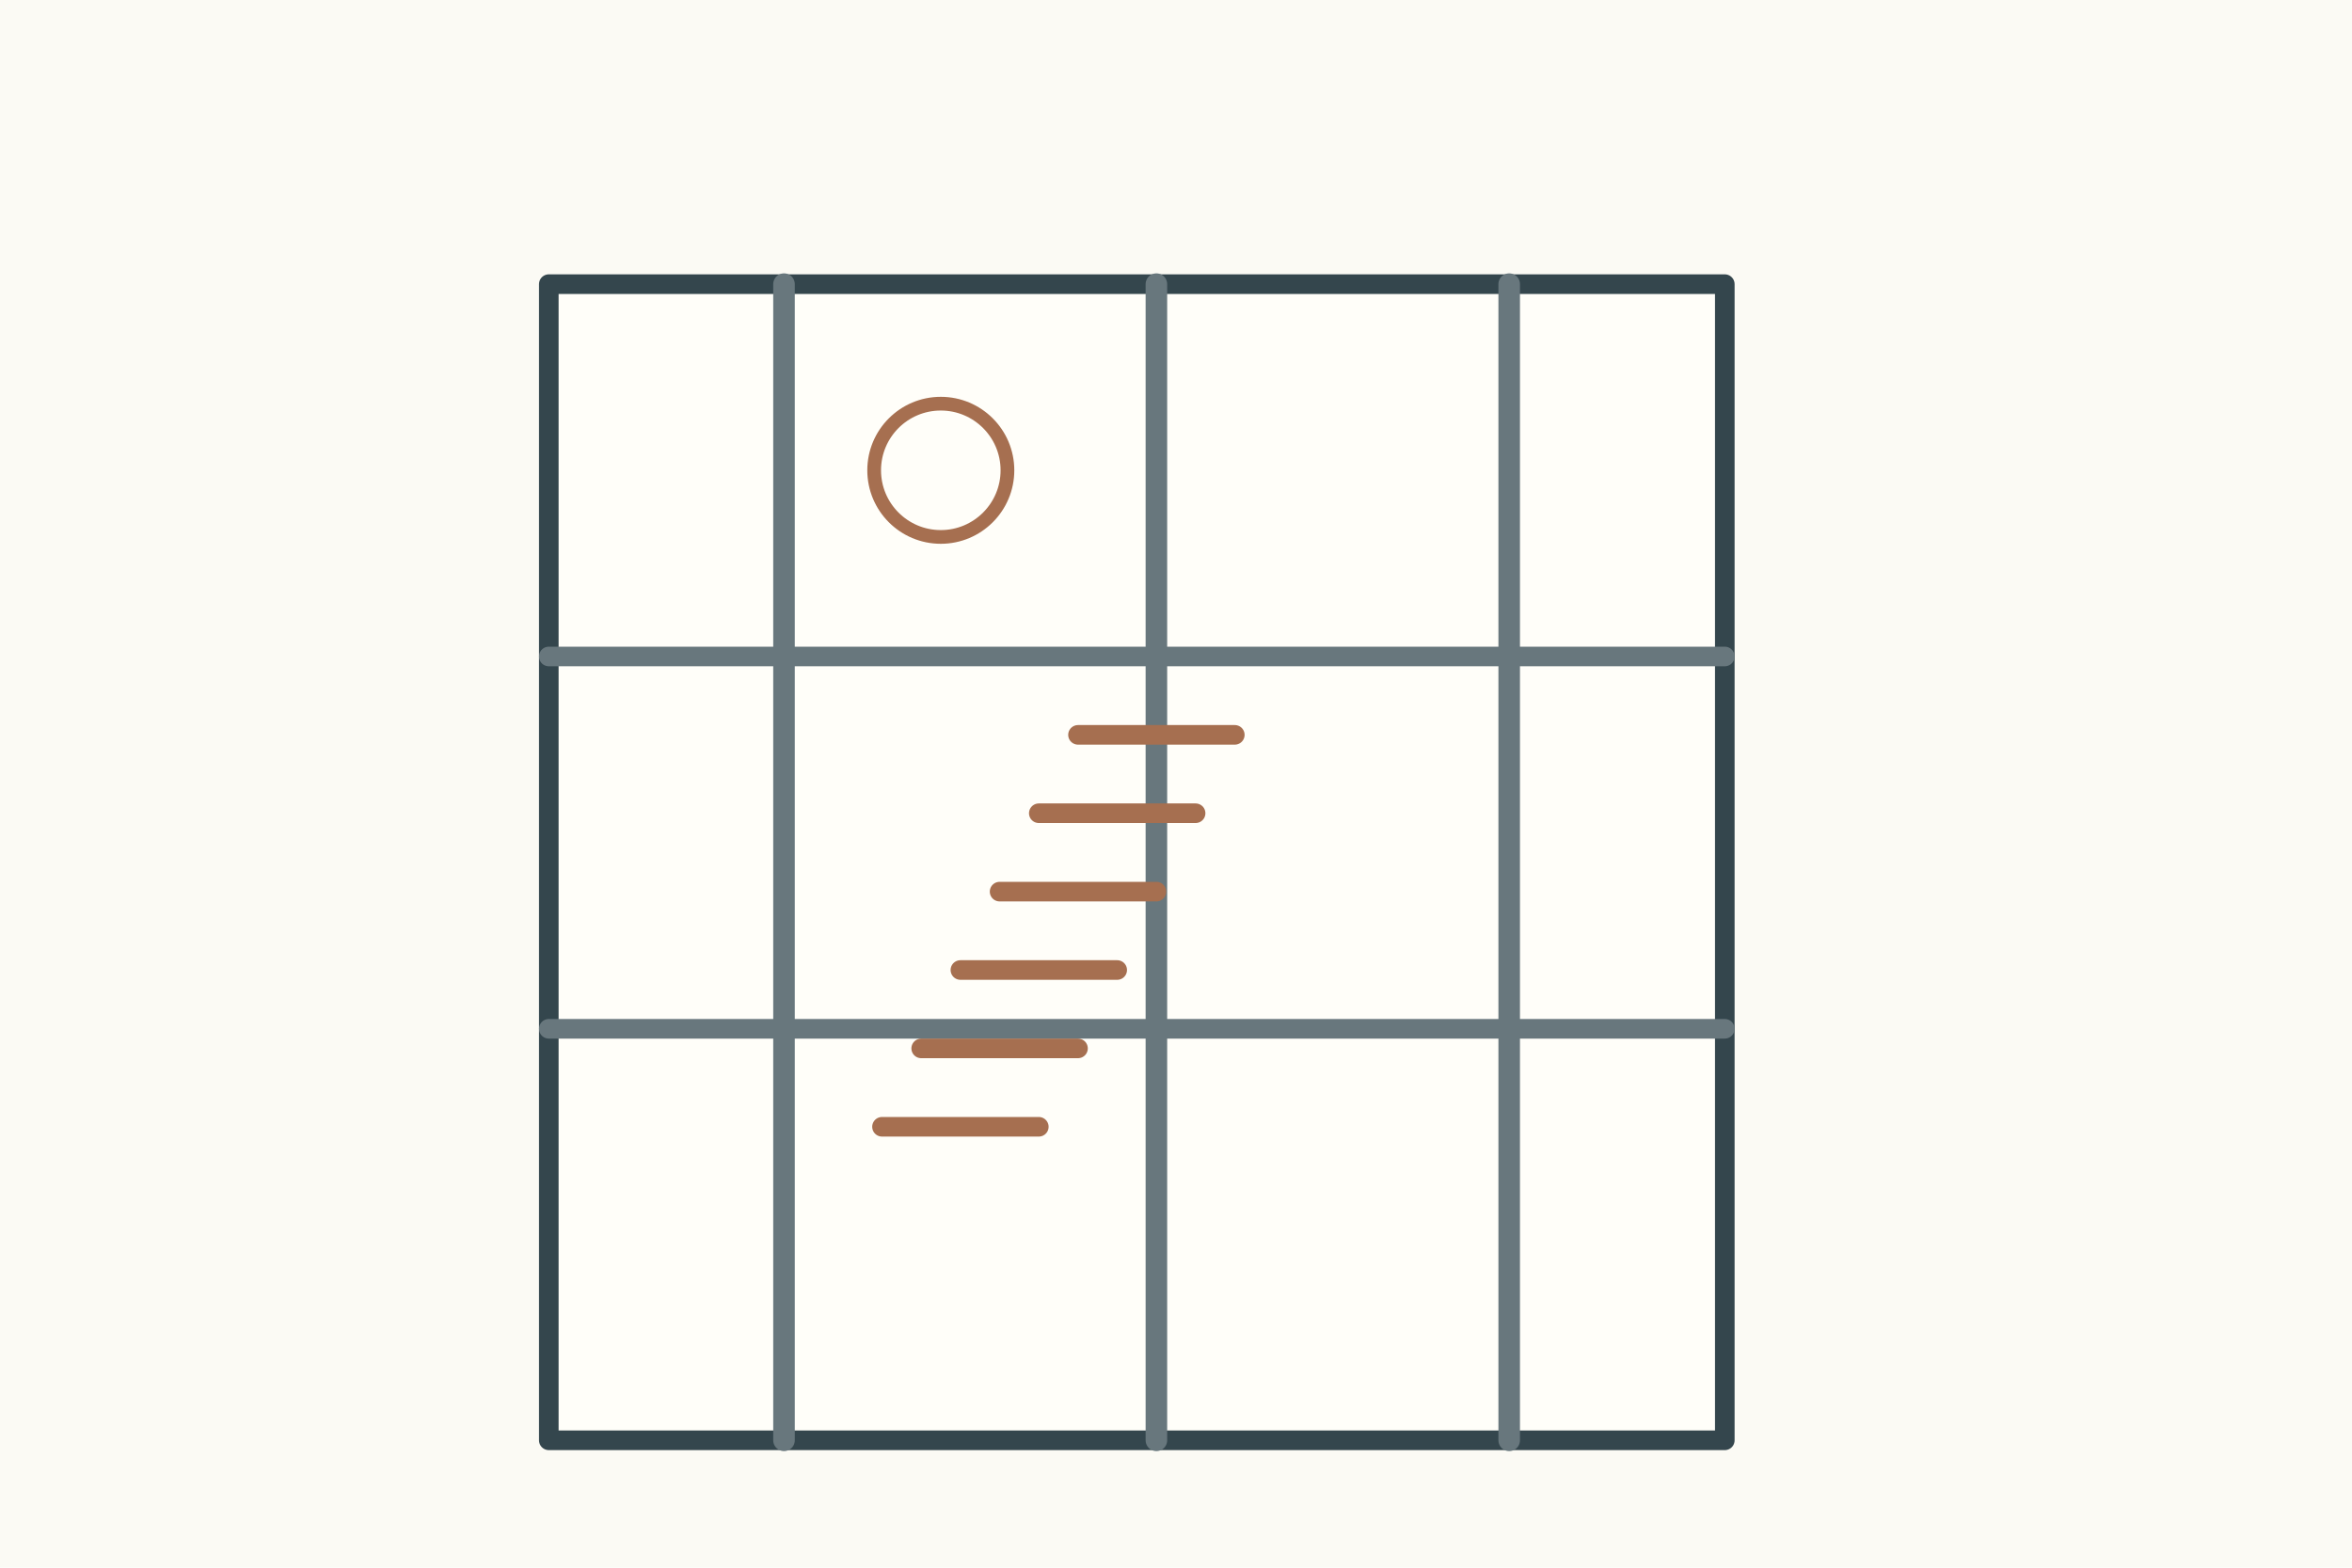
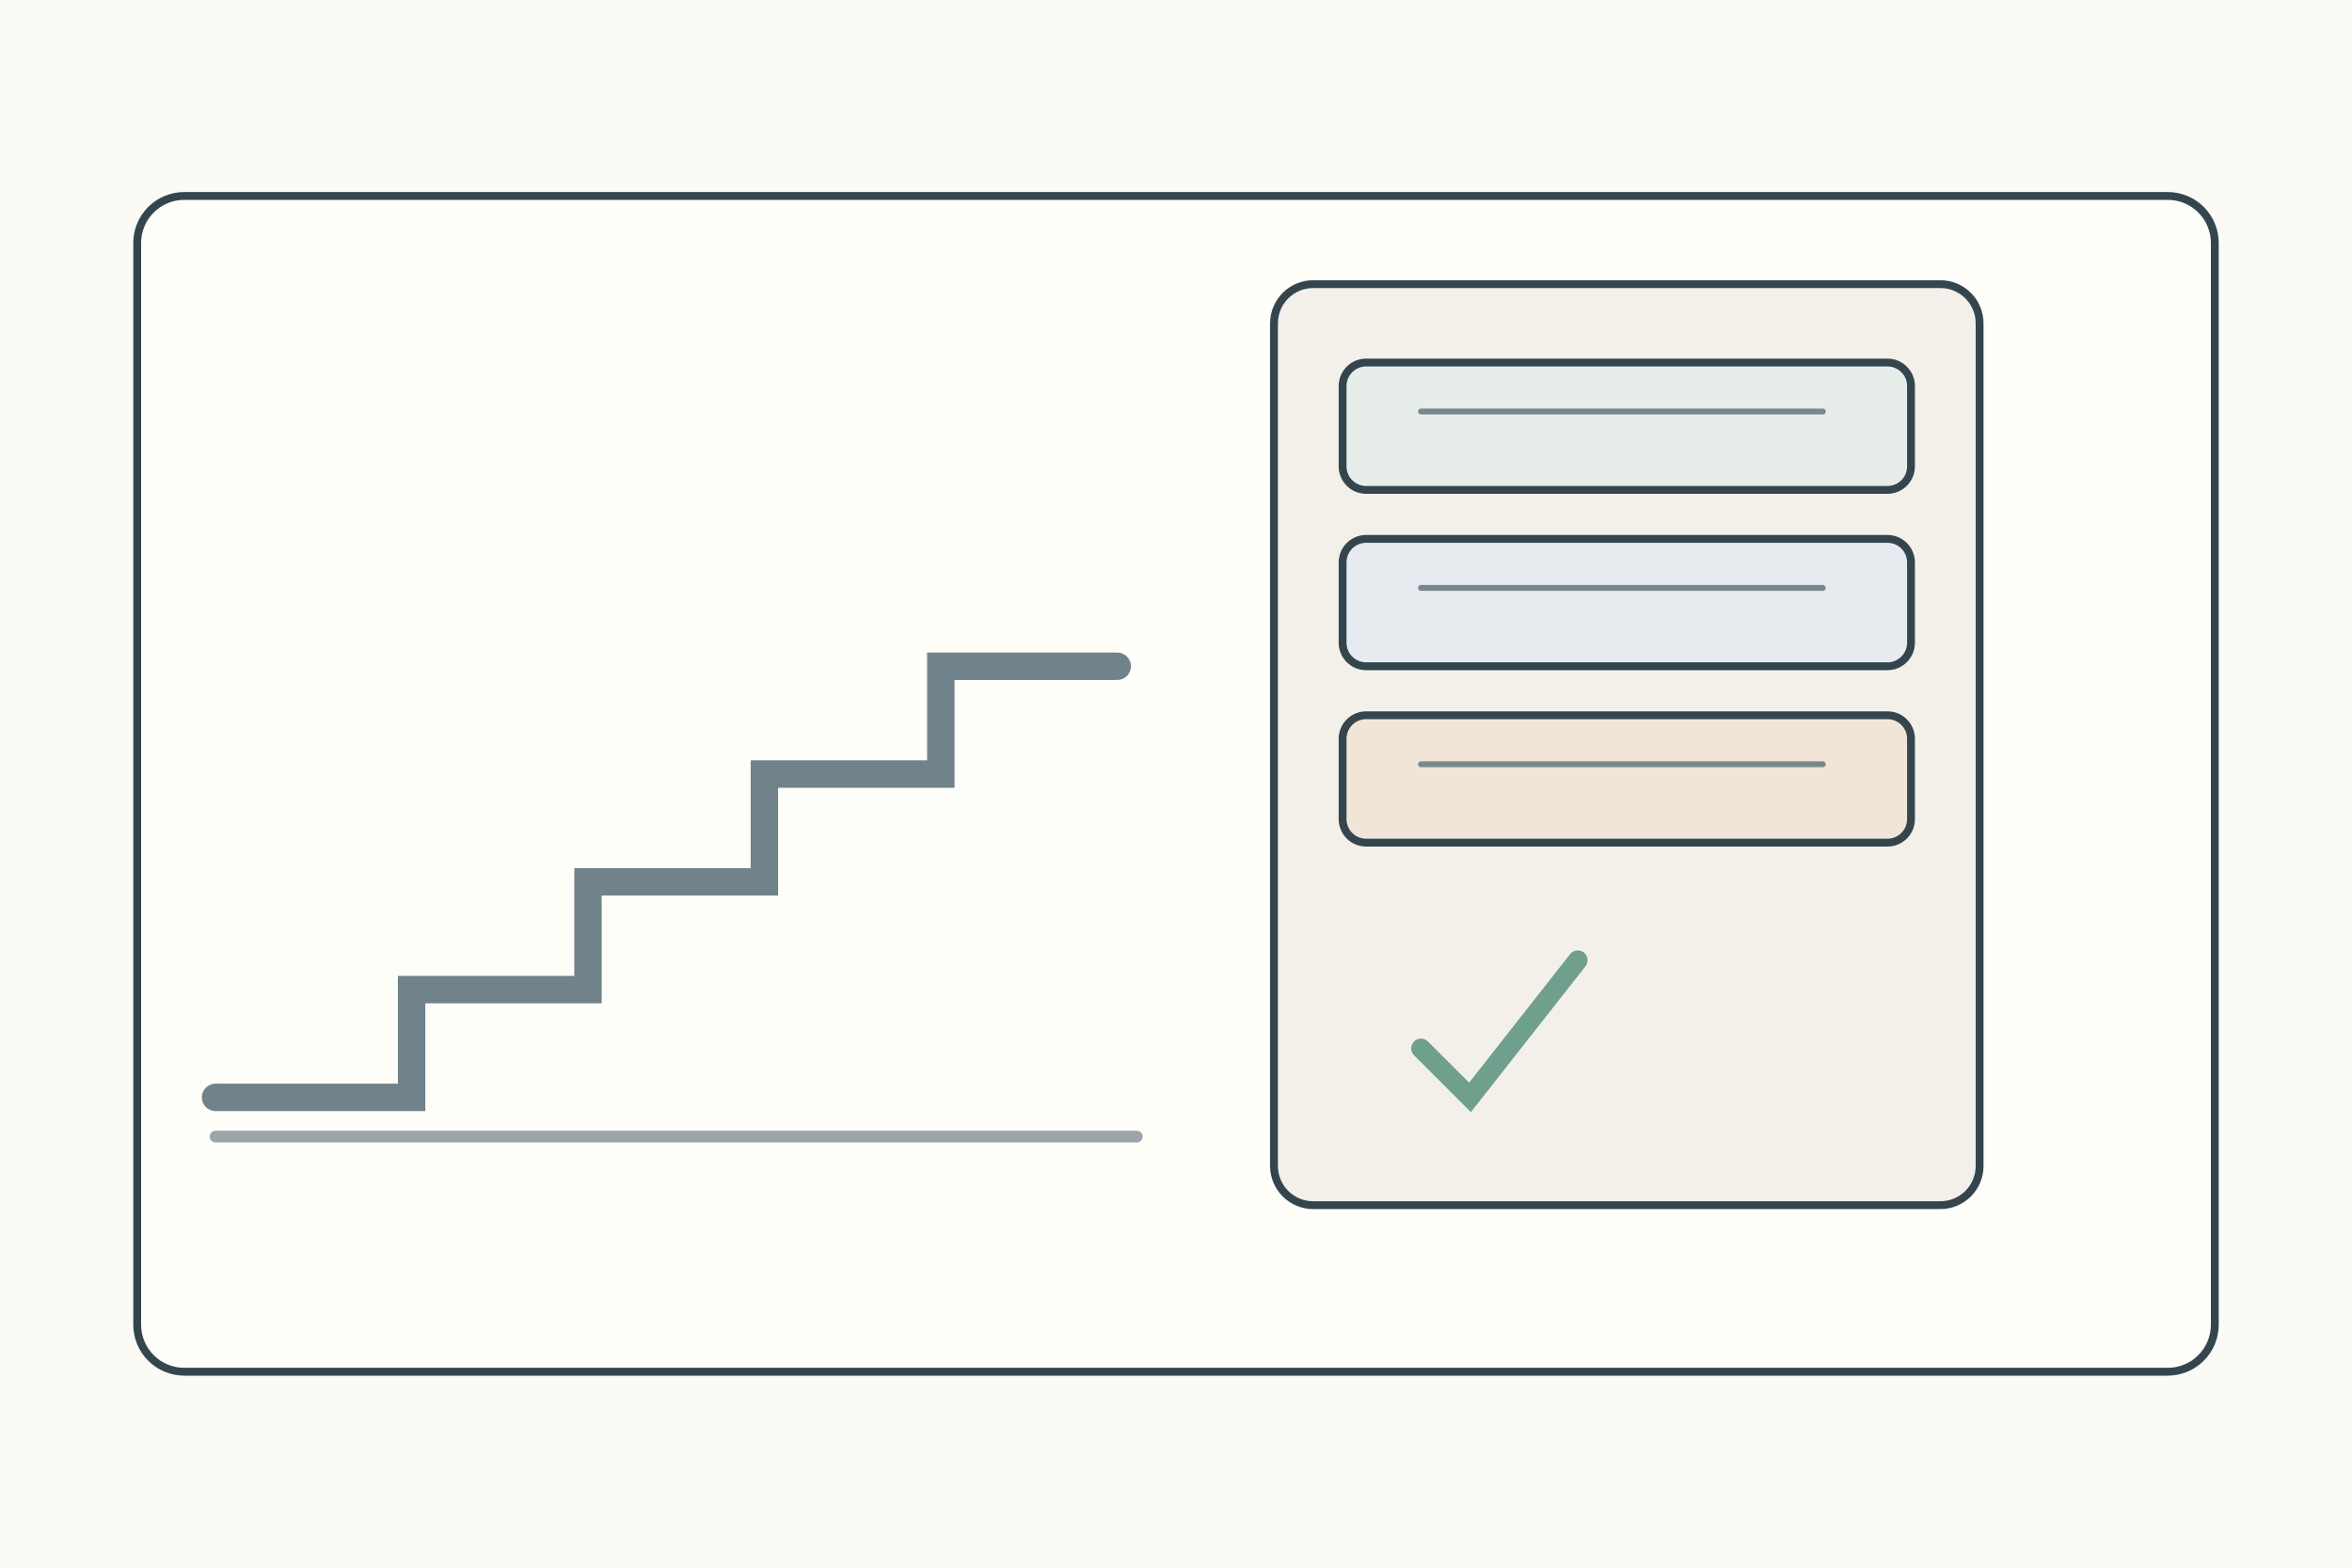
<svg xmlns="http://www.w3.org/2000/svg" width="1200" height="800">
  <rect width="1200" height="800" fill="#fbfaf4" />
-   <g stroke="#34464d" stroke-width="4" fill="none" stroke-linecap="round" stroke-linejoin="round">
-     <g transform="translate(120 75)">
-       <rect x="160" y="70" width="600" height="590" fill="#fffef9" stroke-width="10" />
-       <path d="M160 260h600M160 450h600" stroke="#68777d" stroke-width="10" />
-       <path d="M280 70v590M470 70v590M650 70v590" stroke="#68777d" stroke-width="11" />
-       <path d="M330 500h80M350 460h80M370 420h80M390 380h80M410 340h80M430 300h80" stroke="#a66f50" stroke-width="10" />
-       <circle cx="360" cy="165" r="34" fill="none" stroke="#a66f50" stroke-width="7" />
+   <g stroke="#34464d" stroke-width="4" fill="none" stroke-linecap="round">
+     <rect x="70" y="100" width="1060" height="600" rx="24" fill="#fffef9" />
+     <g transform="translate(110 180)">
+       <path d="M0 380h100v-55h90v-55h90v-55h90v-55h90" stroke="#71838a" stroke-width="14" />
+       <path d="M0 400h470" stroke="#9aa6a9" stroke-width="6" />
+     </g>
+     <g transform="translate(650 145)">
+       <rect width="360" height="470" rx="20" fill="#f3f0e9" />
+       <rect x="35" y="40" width="290" height="65" rx="12" fill="#e7eee9" />
+       <rect x="35" y="130" width="290" height="65" rx="12" fill="#e7ebef" />
+       <rect x="35" y="220" width="290" height="65" rx="12" fill="#f0e5d7" />
+       <path d="M75 65h205M75 155h205M75 245h205" stroke="#75888d" stroke-width="3" />
+       <path d="M75 390l25 25 55-70" stroke="#6f9f8d" stroke-width="10" />
    </g>
  </g>
</svg>
